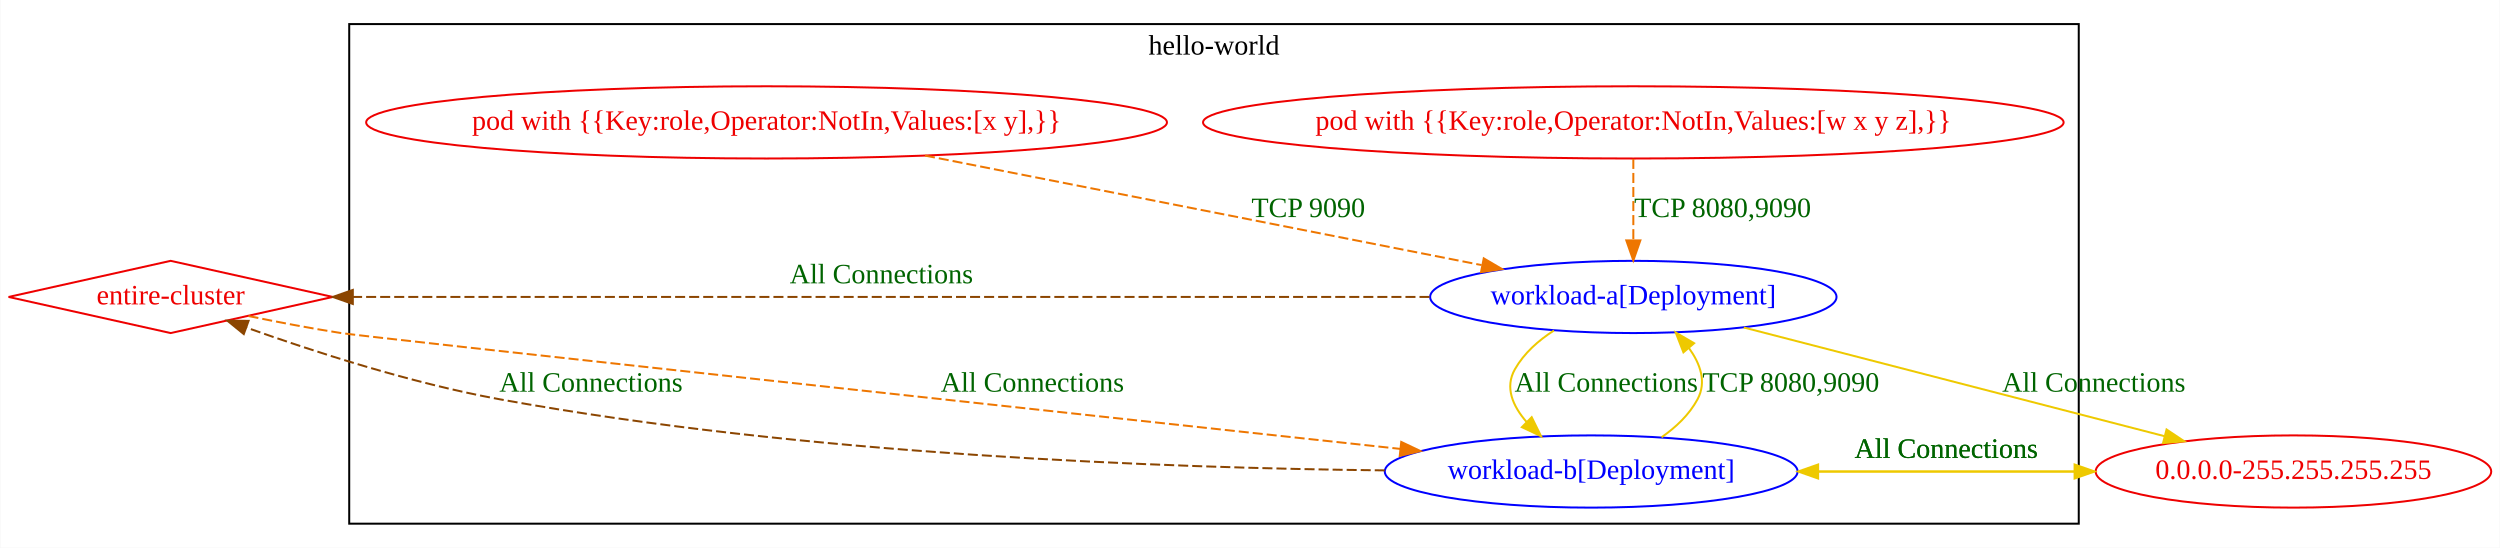
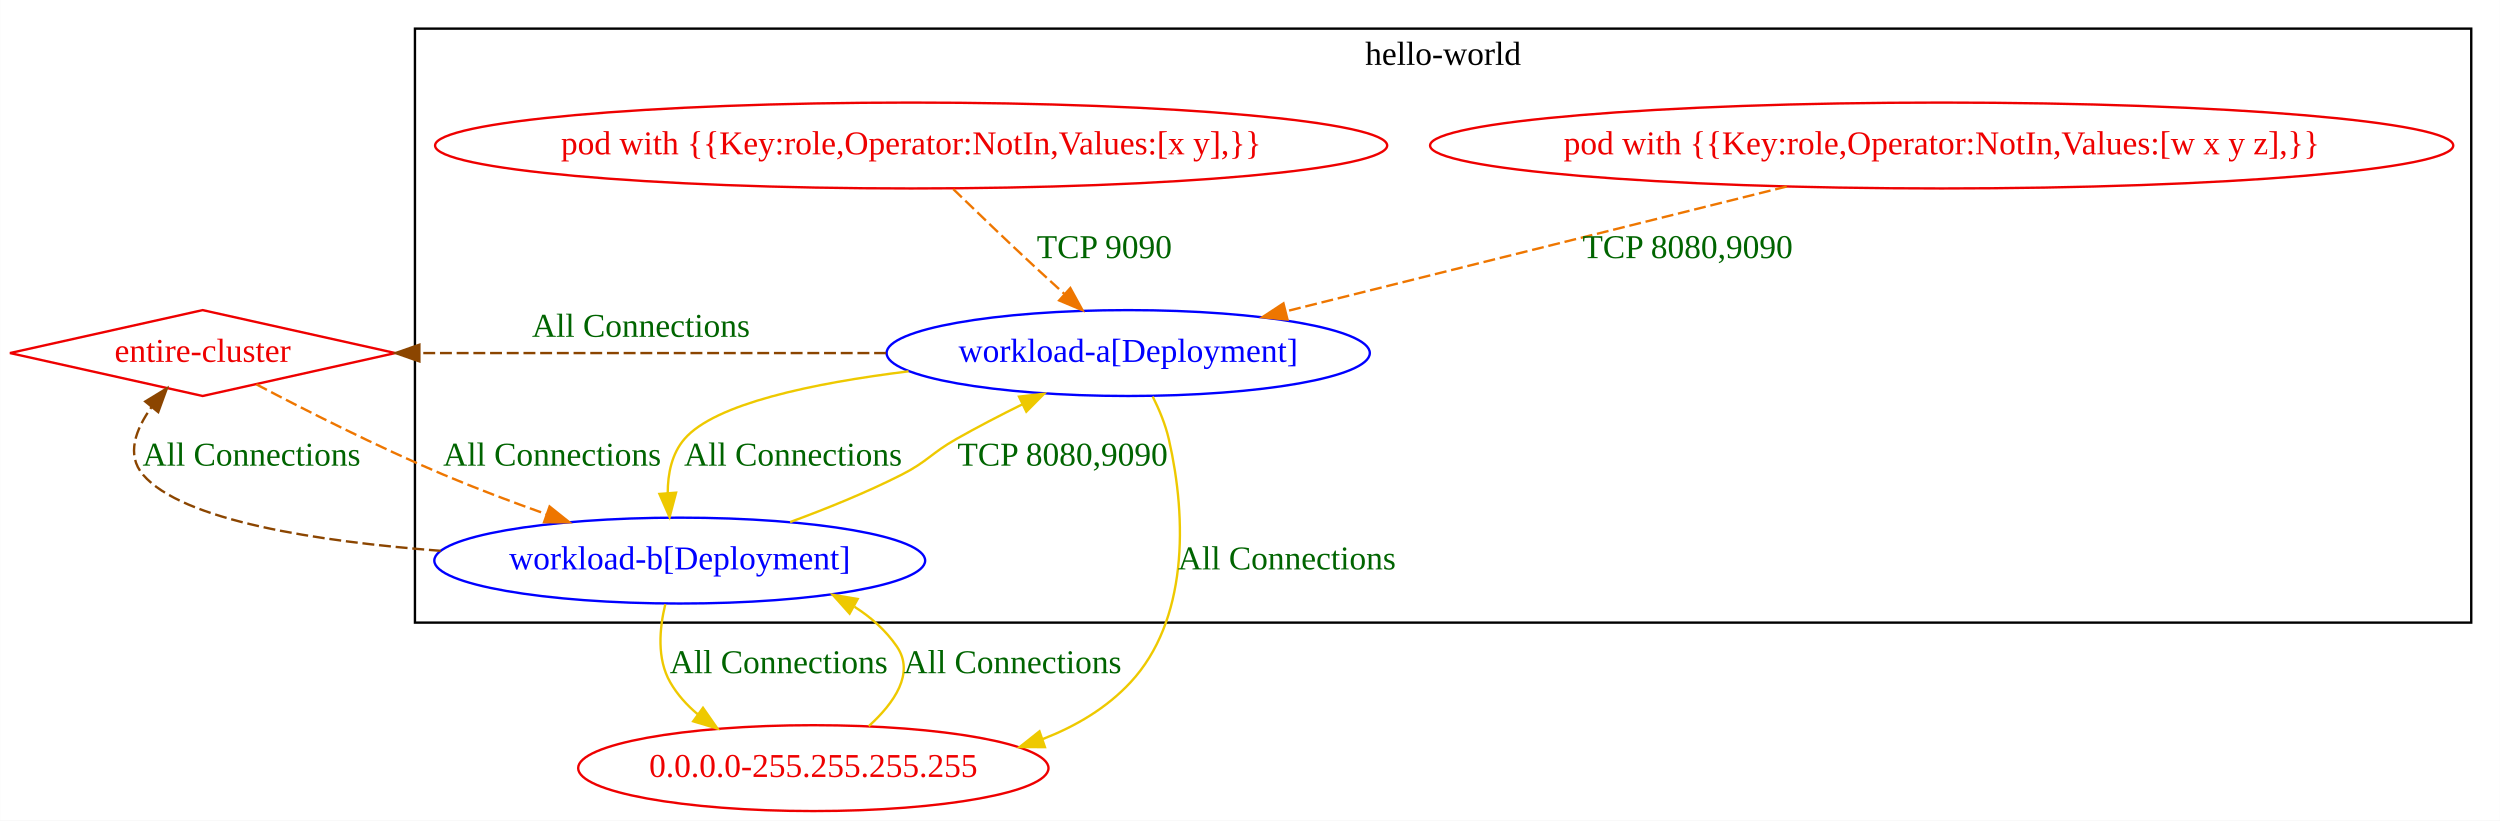
- <svg xmlns="http://www.w3.org/2000/svg" width="1246pt" height="273pt" viewBox="0.00 0.00 1245.68 273.00">
-   <g id="graph0" class="graph" transform="scale(1 1) rotate(0) translate(4 269)">
-     <polygon fill="white" stroke="transparent" points="-4,4 -4,-269 1241.68,-269 1241.68,4 -4,4" />
+ <svg xmlns="http://www.w3.org/2000/svg" width="1048pt" height="344pt" viewBox="0.00 0.00 1047.89 344.00">
+   <g id="graph0" class="graph" transform="scale(1 1) rotate(0) translate(4 340)">
+     <polygon fill="white" stroke="transparent" points="-4,4 -4,-340 1043.89,-340 1043.89,4 -4,4" />
    <g id="clust1" class="cluster">
-       <polygon fill="none" stroke="black" points="169.89,-8 169.89,-257 1031.89,-257 1031.89,-8 169.89,-8" />
-       <text text-anchor="middle" x="600.89" y="-241.8" font-family="Times New Roman,serif" font-size="14.00">hello-world</text>
+       <polygon fill="none" stroke="black" points="169.89,-79 169.89,-328 1031.89,-328 1031.89,-79 169.89,-79" />
+       <text text-anchor="middle" x="600.89" y="-312.8" font-family="Times New Roman,serif" font-size="14.00">hello-world</text>
    </g>
    <g id="node1" class="node">
-       <ellipse fill="none" stroke="blue" cx="809.89" cy="-121" rx="101.28" ry="18" />
-       <text text-anchor="middle" x="809.89" y="-117.3" font-family="Times New Roman,serif" font-size="14.00" fill="blue">workload-a[Deployment]</text>
+       <ellipse fill="none" stroke="blue" cx="468.89" cy="-192" rx="101.28" ry="18" />
+       <text text-anchor="middle" x="468.89" y="-188.3" font-family="Times New Roman,serif" font-size="14.00" fill="blue">workload-a[Deployment]</text>
    </g>
    <g id="node2" class="node">
-       <ellipse fill="none" stroke="blue" cx="788.89" cy="-34" rx="102.88" ry="18" />
-       <text text-anchor="middle" x="788.89" y="-30.3" font-family="Times New Roman,serif" font-size="14.00" fill="blue">workload-b[Deployment]</text>
+       <ellipse fill="none" stroke="blue" cx="280.89" cy="-105" rx="102.88" ry="18" />
+       <text text-anchor="middle" x="280.89" y="-101.3" font-family="Times New Roman,serif" font-size="14.00" fill="blue">workload-b[Deployment]</text>
    </g>
    <g id="edge5" class="edge">
-       <path fill="none" stroke="#eec900" d="M770.34,-104.28C762.57,-99.31 755.42,-92.97 750.89,-85 745.72,-75.93 749.73,-66.66 756.77,-58.6" />
-       <polygon fill="#eec900" stroke="#eec900" points="759.24,-61.08 763.92,-51.58 754.33,-56.09 759.24,-61.08" />
-       <text text-anchor="middle" x="796.39" y="-73.8" font-family="Times New Roman,serif" font-size="14.00" fill="darkgreen">All Connections</text>
+       <path fill="none" stroke="#eec900" d="M376.82,-184.34C336.58,-179.36 295.64,-170.76 282.89,-156 277.54,-149.81 275.85,-141.4 275.86,-133.25" />
+       <polygon fill="#eec900" stroke="#eec900" points="279.35,-133.48 276.63,-123.24 272.38,-132.94 279.35,-133.48" />
+       <text text-anchor="middle" x="328.39" y="-144.8" font-family="Times New Roman,serif" font-size="14.00" fill="darkgreen">All Connections</text>
    </g>
    <g id="node5" class="node">
-       <ellipse fill="none" stroke="#ee0000" cx="1138.89" cy="-34" rx="98.58" ry="18" />
-       <text text-anchor="middle" x="1138.89" y="-30.3" font-family="Times New Roman,serif" font-size="14.00" fill="#ee0000">0.0.0.0-255.255.255.255</text>
+       <ellipse fill="none" stroke="#ee0000" cx="336.89" cy="-18" rx="98.58" ry="18" />
+       <text text-anchor="middle" x="336.89" y="-14.3" font-family="Times New Roman,serif" font-size="14.00" fill="#ee0000">0.0.0.0-255.255.255.255</text>
    </g>
    <g id="edge3" class="edge">
-       <path fill="none" stroke="#eec900" d="M864.95,-105.77C922.74,-90.84 1013.51,-67.39 1074.55,-51.62" />
-       <polygon fill="#eec900" stroke="#eec900" points="1075.65,-54.95 1084.46,-49.06 1073.9,-48.17 1075.65,-54.95" />
-       <text text-anchor="middle" x="1039.39" y="-73.8" font-family="Times New Roman,serif" font-size="14.00" fill="darkgreen">All Connections</text>
+       <path fill="none" stroke="#eec900" d="M479.16,-173.77C481.91,-168.28 484.49,-162.06 485.89,-156 493.75,-121.82 493.71,-79.69 469.89,-54 459.86,-43.19 446.93,-35.56 433.09,-30.2" />
+       <polygon fill="#eec900" stroke="#eec900" points="433.98,-26.8 423.38,-26.84 431.69,-33.42 433.98,-26.8" />
+       <text text-anchor="middle" x="535.39" y="-101.3" font-family="Times New Roman,serif" font-size="14.00" fill="darkgreen">All Connections</text>
    </g>
    <g id="node6" class="node">
-       <polygon fill="none" stroke="#ee0000" points="80.89,-139 0.11,-121 80.89,-103 161.66,-121 80.89,-139" />
-       <text text-anchor="middle" x="80.89" y="-117.3" font-family="Times New Roman,serif" font-size="14.00" fill="#ee0000">entire-cluster</text>
+       <polygon fill="none" stroke="#ee0000" points="80.89,-210 0.11,-192 80.89,-174 161.66,-192 80.89,-210" />
+       <text text-anchor="middle" x="80.89" y="-188.3" font-family="Times New Roman,serif" font-size="14.00" fill="#ee0000">entire-cluster</text>
    </g>
    <g id="edge4" class="edge">
-       <path fill="none" stroke="#8b4500" stroke-dasharray="5,2" d="M708.31,-121C565.69,-121 308.28,-121 171.71,-121" />
-       <polygon fill="#8b4500" stroke="#8b4500" points="171.69,-117.5 161.69,-121 171.69,-124.5 171.69,-117.5" />
-       <text text-anchor="middle" x="435.13" y="-127.8" font-family="Times New Roman,serif" font-size="14.00" fill="darkgreen">All Connections</text>
+       <path fill="none" stroke="#8b4500" stroke-dasharray="5,2" d="M367.38,-192C306.87,-192 230.7,-192 172.11,-192" />
+       <polygon fill="#8b4500" stroke="#8b4500" points="171.75,-188.5 161.75,-192 171.75,-195.5 171.75,-188.5" />
+       <text text-anchor="middle" x="264.63" y="-198.8" font-family="Times New Roman,serif" font-size="14.00" fill="darkgreen">All Connections</text>
    </g>
    <g id="edge8" class="edge">
-       <path fill="none" stroke="#eec900" d="M823.94,-51.06C831.13,-56.06 837.76,-62.33 841.89,-70 846.5,-78.58 843.35,-87.63 837.53,-95.65" />
-       <polygon fill="#eec900" stroke="#eec900" points="834.86,-93.39 831.02,-103.26 840.18,-97.94 834.86,-93.39" />
-       <text text-anchor="middle" x="888.39" y="-73.8" font-family="Times New Roman,serif" font-size="14.00" fill="darkgreen">TCP 8080,9090</text>
+       <path fill="none" stroke="#eec900" d="M327.15,-121.15C342.34,-126.72 359.11,-133.52 373.89,-141 384.77,-146.52 386.27,-149.99 396.89,-156 405.68,-160.98 415.3,-165.96 424.55,-170.53" />
+       <polygon fill="#eec900" stroke="#eec900" points="423.12,-173.73 433.64,-174.95 426.18,-167.43 423.12,-173.73" />
+       <text text-anchor="middle" x="441.39" y="-144.8" font-family="Times New Roman,serif" font-size="14.00" fill="darkgreen">TCP 8080,9090</text>
    </g>
    <g id="edge6" class="edge">
-       <path fill="none" stroke="#eec900" d="M892,-34C935.31,-34 985.73,-34 1029.67,-34" />
-       <polygon fill="#eec900" stroke="#eec900" points="1029.81,-37.5 1039.81,-34 1029.81,-30.5 1029.81,-37.5" />
-       <text text-anchor="middle" x="965.84" y="-40.8" font-family="Times New Roman,serif" font-size="14.00" fill="darkgreen">All Connections</text>
+       <path fill="none" stroke="#eec900" d="M274.84,-86.72C272.37,-76.56 271.25,-63.82 276.89,-54 279.85,-48.84 283.9,-44.37 288.5,-40.52" />
+       <polygon fill="#eec900" stroke="#eec900" points="290.64,-43.29 296.69,-34.6 286.53,-37.62 290.64,-43.29" />
+       <text text-anchor="middle" x="322.39" y="-57.8" font-family="Times New Roman,serif" font-size="14.00" fill="darkgreen">All Connections</text>
    </g>
    <g id="edge7" class="edge">
-       <path fill="none" stroke="#8b4500" stroke-dasharray="5,2" d="M686.01,-34.56C575.97,-35.72 396.77,-42.35 244.89,-70 200.7,-78.04 151.62,-93.98 118.78,-105.7" />
-       <polygon fill="#8b4500" stroke="#8b4500" points="117.34,-102.5 109.13,-109.19 119.72,-109.08 117.34,-102.5" />
-       <text text-anchor="middle" x="290.39" y="-73.8" font-family="Times New Roman,serif" font-size="14.00" fill="darkgreen">All Connections</text>
+       <path fill="none" stroke="#8b4500" stroke-dasharray="5,2" d="M180.73,-109.09C128.59,-113.03 72.34,-121.78 55.89,-141 48.76,-149.32 52.78,-160.03 59.51,-169.4" />
+       <polygon fill="#8b4500" stroke="#8b4500" points="56.85,-171.69 65.9,-177.2 62.27,-167.25 56.85,-171.69" />
+       <text text-anchor="middle" x="101.39" y="-144.8" font-family="Times New Roman,serif" font-size="14.00" fill="darkgreen">All Connections</text>
    </g>
    <g id="node3" class="node">
-       <ellipse fill="none" stroke="#ee0000" cx="809.89" cy="-208" rx="214.46" ry="18" />
-       <text text-anchor="middle" x="809.89" y="-204.3" font-family="Times New Roman,serif" font-size="14.00" fill="#ee0000">pod with {{Key:role,Operator:NotIn,Values:[w x y z],}}</text>
+       <ellipse fill="none" stroke="#ee0000" cx="809.89" cy="-279" rx="214.46" ry="18" />
+       <text text-anchor="middle" x="809.89" y="-275.3" font-family="Times New Roman,serif" font-size="14.00" fill="#ee0000">pod with {{Key:role,Operator:NotIn,Values:[w x y z],}}</text>
    </g>
    <g id="edge9" class="edge">
-       <path fill="none" stroke="#ee7600" stroke-dasharray="5,2" d="M809.89,-189.8C809.89,-178.16 809.89,-162.55 809.89,-149.24" />
-       <polygon fill="#ee7600" stroke="#ee7600" points="813.39,-149.18 809.89,-139.18 806.39,-149.18 813.39,-149.18" />
-       <text text-anchor="middle" x="854.39" y="-160.8" font-family="Times New Roman,serif" font-size="14.00" fill="darkgreen">TCP 8080,9090</text>
+       <path fill="none" stroke="#ee7600" stroke-dasharray="5,2" d="M744.94,-261.81C684.72,-246.8 595.53,-224.57 534.95,-209.47" />
+       <polygon fill="#ee7600" stroke="#ee7600" points="535.66,-206.04 525.11,-207.01 533.97,-212.83 535.66,-206.04" />
+       <text text-anchor="middle" x="703.39" y="-231.8" font-family="Times New Roman,serif" font-size="14.00" fill="darkgreen">TCP 8080,9090</text>
    </g>
    <g id="node4" class="node">
-       <ellipse fill="none" stroke="#ee0000" cx="377.89" cy="-208" rx="199.56" ry="18" />
-       <text text-anchor="middle" x="377.89" y="-204.3" font-family="Times New Roman,serif" font-size="14.00" fill="#ee0000">pod with {{Key:role,Operator:NotIn,Values:[x y],}}</text>
+       <ellipse fill="none" stroke="#ee0000" cx="377.89" cy="-279" rx="199.56" ry="18" />
+       <text text-anchor="middle" x="377.89" y="-275.3" font-family="Times New Roman,serif" font-size="14.00" fill="#ee0000">pod with {{Key:role,Operator:NotIn,Values:[x y],}}</text>
    </g>
    <g id="edge10" class="edge">
-       <path fill="none" stroke="#ee7600" stroke-dasharray="5,2" d="M456.87,-191.46C535.86,-175.92 656.49,-152.18 734.27,-136.88" />
-       <polygon fill="#ee7600" stroke="#ee7600" points="735.34,-140.23 744.48,-134.87 733.99,-133.37 735.34,-140.23" />
-       <text text-anchor="middle" x="647.89" y="-160.8" font-family="Times New Roman,serif" font-size="14.00" fill="darkgreen">TCP 9090</text>
+       <path fill="none" stroke="#ee7600" stroke-dasharray="5,2" d="M395.55,-260.72C405.55,-251.02 418.32,-238.74 429.89,-228 433.79,-224.38 437.94,-220.58 442.03,-216.88" />
+       <polygon fill="#ee7600" stroke="#ee7600" points="444.63,-219.25 449.72,-209.96 439.95,-214.05 444.63,-219.25" />
+       <text text-anchor="middle" x="458.89" y="-231.8" font-family="Times New Roman,serif" font-size="14.00" fill="darkgreen">TCP 9090</text>
    </g>
    <g id="edge1" class="edge">
-       <path fill="none" stroke="#eec900" d="M1039.81,-34C996.96,-34 946.58,-34 902.25,-34" />
-       <polygon fill="#eec900" stroke="#eec900" points="902,-30.5 892,-34 902,-37.5 902,-30.5" />
-       <text text-anchor="middle" x="965.84" y="-40.8" font-family="Times New Roman,serif" font-size="14.00" fill="darkgreen">All Connections</text>
+       <path fill="none" stroke="#eec900" d="M360.14,-35.61C370.81,-45.32 379.56,-57.82 371.89,-69 367.24,-75.77 361.08,-81.23 354.16,-85.63" />
+       <polygon fill="#eec900" stroke="#eec900" points="352.1,-82.77 345.03,-90.67 355.48,-88.9 352.1,-82.77" />
+       <text text-anchor="middle" x="420.39" y="-57.8" font-family="Times New Roman,serif" font-size="14.00" fill="darkgreen">All Connections</text>
    </g>
    <g id="edge2" class="edge">
-       <path fill="none" stroke="#ee7600" stroke-dasharray="5,2" d="M119.69,-111.49C134.14,-108.51 150.72,-105.34 165.89,-103 178.78,-101.01 522.51,-63.78 693.77,-45.27" />
-       <polygon fill="#ee7600" stroke="#ee7600" points="694.22,-48.74 703.79,-44.19 693.47,-41.78 694.22,-48.74" />
-       <text text-anchor="middle" x="510.39" y="-73.8" font-family="Times New Roman,serif" font-size="14.00" fill="darkgreen">All Connections</text>
+       <path fill="none" stroke="#ee7600" stroke-dasharray="5,2" d="M103.39,-178.89C123.62,-168.23 154.31,-152.65 181.89,-141 195.67,-135.18 210.78,-129.49 224.97,-124.45" />
+       <polygon fill="#ee7600" stroke="#ee7600" points="226.33,-127.68 234.61,-121.07 224.01,-121.08 226.33,-127.68" />
+       <text text-anchor="middle" x="227.39" y="-144.8" font-family="Times New Roman,serif" font-size="14.00" fill="darkgreen">All Connections</text>
    </g>
  </g>
</svg>
